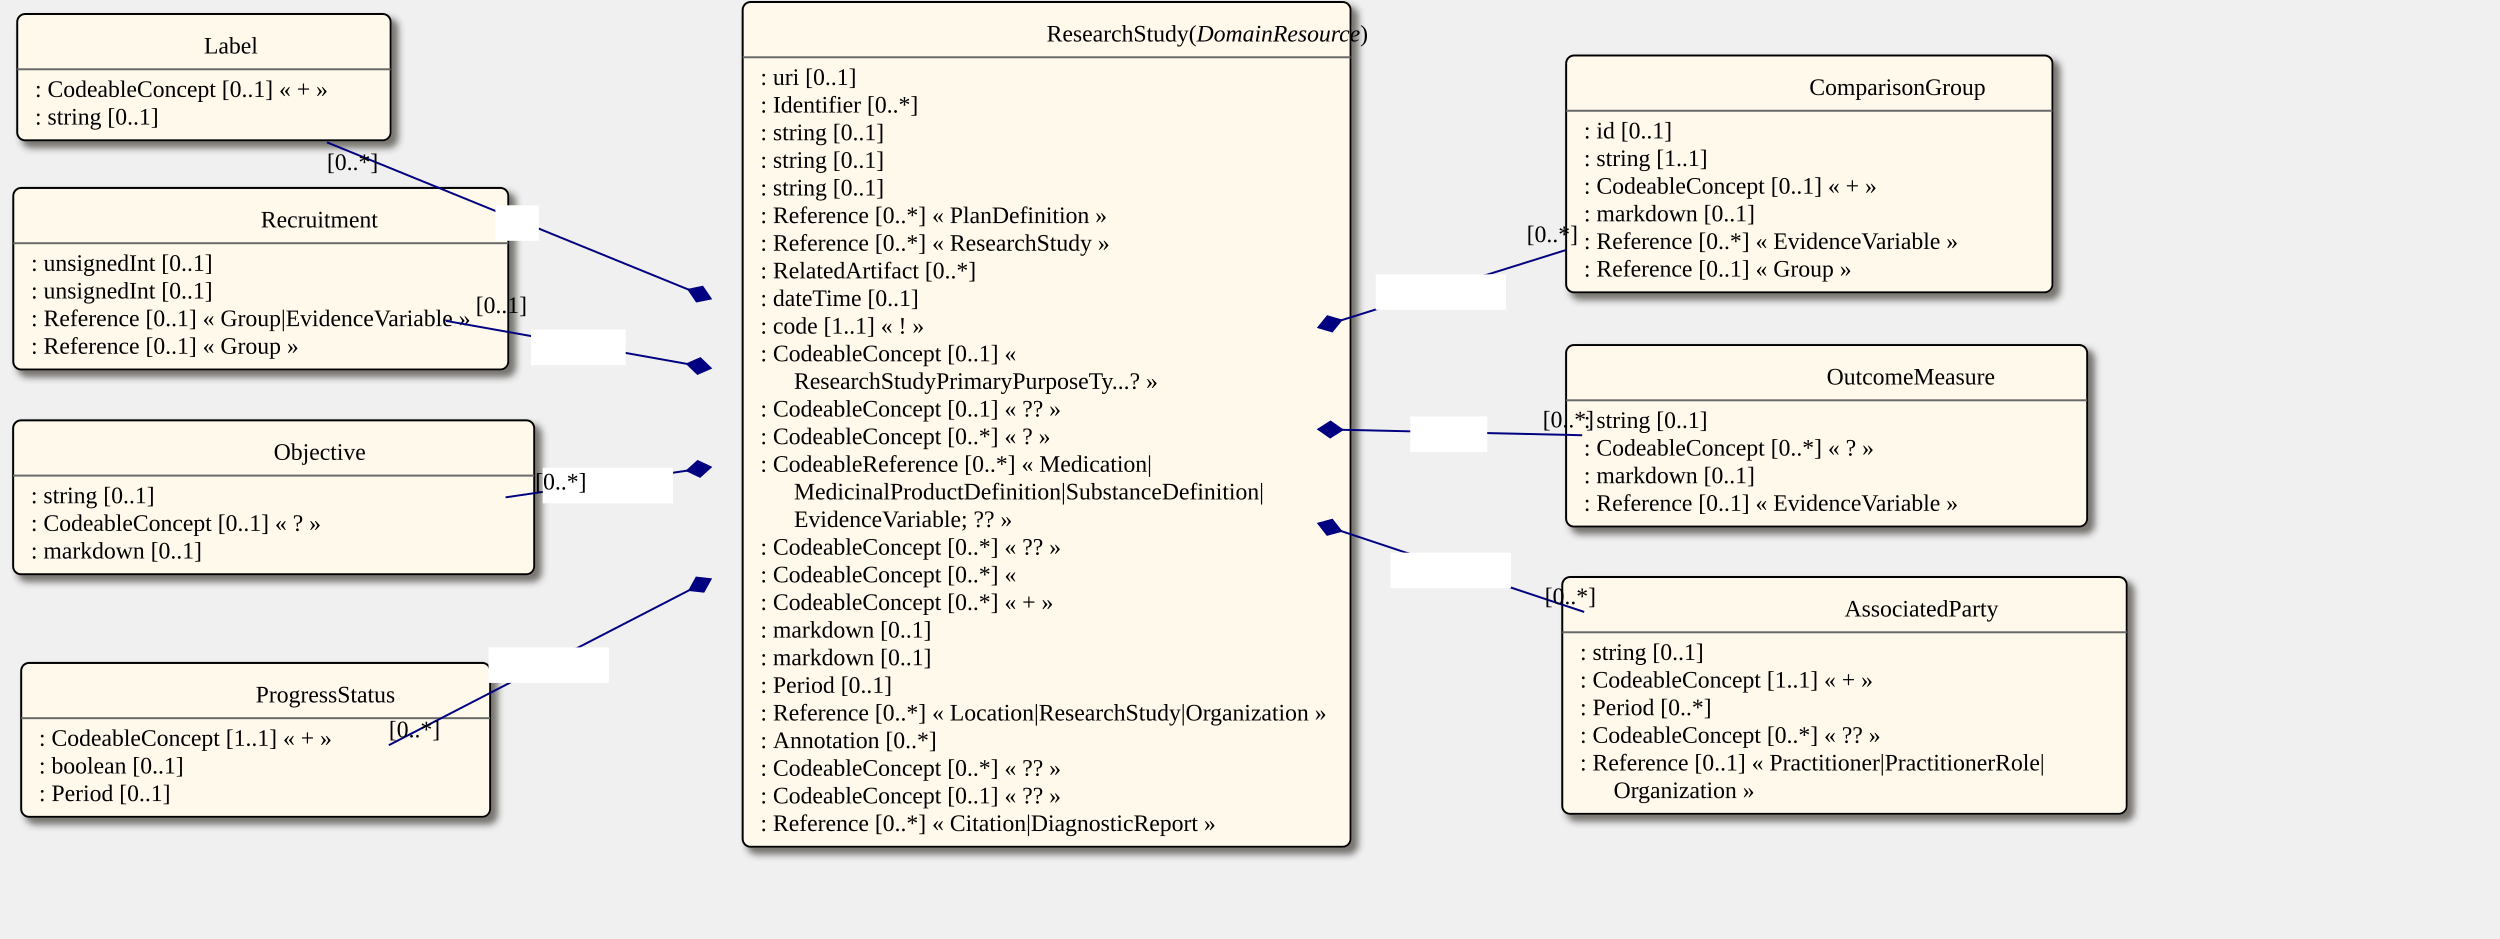
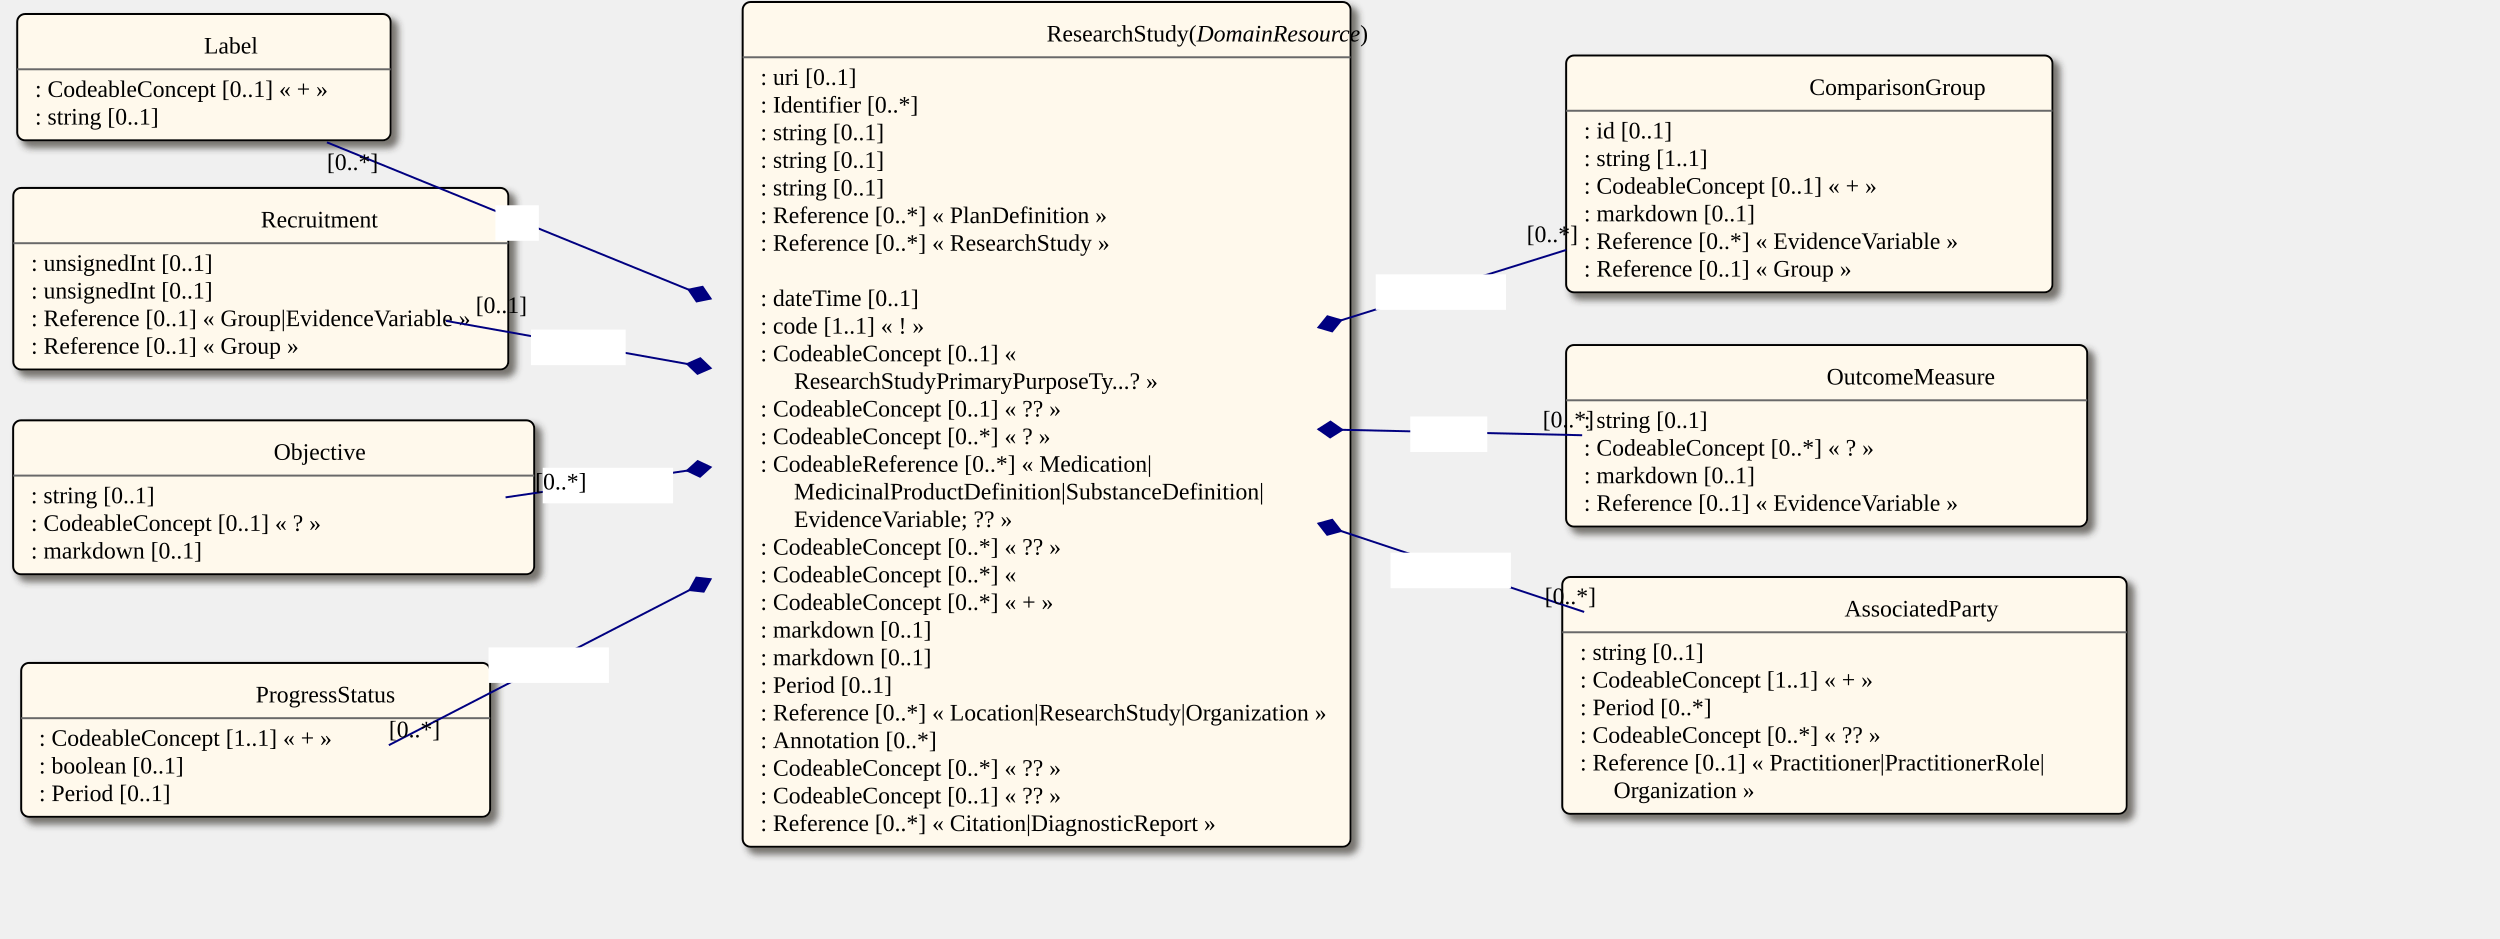
<svg xmlns="http://www.w3.org/2000/svg" xmlns:xlink="http://www.w3.org/1999/xlink" id="n909" version="1.1" width="1266.607" height="475.538">
  <defs id="defs112569">
    <filter id="shadow1" x="-0.028" y="-0.083" width="1.072" height="1.212">
      <feOffset result="offOut" in="SourceGraphic" dx="3" dy="3" id="feOffset112560" />
      <feColorMatrix result="matrixOut" in="offOut" type="matrix" values="0.2 0 0 0 0 0 0.2 0 0 0 0 0 0.2 0 0 0 0 0 1 0" id="feColorMatrix112562" />
      <feGaussianBlur result="blurOut" in="matrixOut" stdDeviation="2" id="feGaussianBlur112564" />
      <feBlend in="SourceGraphic" in2="blurOut" mode="normal" id="feBlend112566" />
    </filter>
  </defs>
  <g id="n910" transform="translate(16.26461,1.016538)">
    <rect id="ResearchStudy" x="360" y="0" rx="4" ry="4" width="308" height="428" filter="url(#shadow1)" style="fill:#fff9ec;stroke:#000000;stroke-width:1" />
    <line id="n911" x1="360" y1="28" x2="668" y2="28" style="stroke:#696969;stroke-width:1" />
    <text id="n912" x="514" y="20" fill="#000000" class="diagram-class-title  diagram-class-resource">ResearchStudy<tspan class="diagram-class-title-link" id="tspan112574">(<a id="n913" xlink:href="domainresource.html#DomainResource" class="diagram-class-reference" style="font-style: italic">DomainResource</a>)</tspan>
    </text>
    <text id="n914" x="366" y="42" fill="#000000" class="diagram-class-detail">
      <a id="n915" xlink:href="researchstudy-definitions.html#ResearchStudy.url" /> : <a id="n916" xlink:href="datatypes.html#uri">uri</a> [0..1]</text>
    <text id="n920" x="366" y="56" fill="#000000" class="diagram-class-detail">
      <a id="n921" xlink:href="researchstudy-definitions.html#ResearchStudy.identifier" /> : <a id="n922" xlink:href="datatypes.html#Identifier">Identifier</a> [0..*]</text>
    <text id="n926" x="366" y="70" fill="#000000" class="diagram-class-detail">
      <a id="n927" xlink:href="researchstudy-definitions.html#ResearchStudy.version" /> : <a id="n928" xlink:href="datatypes.html#string">string</a> [0..1]</text>
    <text id="n932" x="366" y="84" fill="#000000" class="diagram-class-detail">
      <a id="n933" xlink:href="researchstudy-definitions.html#ResearchStudy.name" /> : <a id="n934" xlink:href="datatypes.html#string">string</a> [0..1]</text>
    <text id="n938" x="366" y="98" fill="#000000" class="diagram-class-detail">
      <a id="n939" xlink:href="researchstudy-definitions.html#ResearchStudy.title" /> : <a id="n940" xlink:href="datatypes.html#string">string</a> [0..1]</text>
    <text id="n944" x="366" y="112" fill="#000000" class="diagram-class-detail">
      <a id="n945" xlink:href="researchstudy-definitions.html#ResearchStudy.protocol" /> : <a id="n946" xlink:href="references.html#Reference">Reference</a> [0..*] « <a id="n947" xlink:href="plandefinition.html#PlanDefinition">PlanDefinition</a> »</text>
    <text id="n952" x="366" y="126" fill="#000000" class="diagram-class-detail">
      <a id="n953" xlink:href="researchstudy-definitions.html#ResearchStudy.partOf" /> : <a id="n954" xlink:href="references.html#Reference">Reference</a> [0..*] « <a id="n955" xlink:href="researchstudy.html#ResearchStudy">ResearchStudy</a> »</text>
-     <text id="n960" x="366" y="140" fill="#000000" class="diagram-class-detail">
-       <a id="n961" xlink:href="researchstudy-definitions.html#ResearchStudy.relatedArtifact" /> : <a id="n962" xlink:href="metadatatypes.html#RelatedArtifact">RelatedArtifact</a> [0..*]</text>
    <text id="n966" x="366" y="154" fill="#000000" class="diagram-class-detail">
      <a id="n967" xlink:href="researchstudy-definitions.html#ResearchStudy.date" /> : <a id="n968" xlink:href="datatypes.html#dateTime">dateTime</a> [0..1]</text>
    <text id="n972" x="366" y="168" fill="#000000" class="diagram-class-detail">
      <a id="n973" xlink:href="researchstudy-definitions.html#ResearchStudy.status" /> : <a id="n974" xlink:href="datatypes.html#code">code</a> [1..1] « <a id="n975" xlink:href="valueset-publication-status.html" />! »</text>
    <text id="n982" x="366" y="182" fill="#000000" class="diagram-class-detail">
      <a id="n983" xlink:href="researchstudy-definitions.html#ResearchStudy.primaryPurposeType" /> : <a id="n984" xlink:href="datatypes.html#CodeableConcept">CodeableConcept</a> [0..1] « <a id="n985" xlink:href="valueset-research-study-prim-purp-type.html" />
    </text>
    <text id="n986" x="386" y="196" fill="#000000" class="diagram-class-detail">
      <a id="n987" xlink:href="valueset-research-study-prim-purp-type.html">ResearchStudyPrimaryPurposeTy...</a>? »</text>
    <text id="n994" x="366" y="210" fill="#000000" class="diagram-class-detail">
      <a id="n995" xlink:href="researchstudy-definitions.html#ResearchStudy.phase" /> : <a id="n996" xlink:href="datatypes.html#CodeableConcept">CodeableConcept</a> [0..1] « <a id="n997" xlink:href="valueset-research-study-phase.html" />?? »</text>
    <text id="n1004" x="366" y="224" fill="#000000" class="diagram-class-detail">
      <a id="n1005" xlink:href="researchstudy-definitions.html#ResearchStudy.studyDesign" /> : <a id="n1006" xlink:href="datatypes.html#CodeableConcept">CodeableConcept</a> [0..*] « <a id="n1007" xlink:href="valueset-study-design.html" />? »</text>
    <text id="n1012" x="366" y="238" fill="#000000" class="diagram-class-detail">
      <a id="n1013" xlink:href="researchstudy-definitions.html#ResearchStudy.focus" /> : <a id="n1014" xlink:href="references.html#CodeableReference">CodeableReference</a> [0..*] « <a id="n1015" xlink:href="medication.html#Medication">Medication</a>|</text>
    <text id="n1016" x="386" y="252" fill="#000000" class="diagram-class-detail">
      <a id="n1017" xlink:href="medicinalproductdefinition.html#MedicinalProductDefinition">MedicinalProductDefinition</a>|<a id="n1018" xlink:href="substancedefinition.html#SubstanceDefinition">SubstanceDefinition</a>|</text>
    <text id="n1019" x="386" y="266" fill="#000000" class="diagram-class-detail">
      <a id="n1020" xlink:href="evidencevariable.html#EvidenceVariable">EvidenceVariable</a>; <a id="n1021" xlink:href="valueset-research-study-focus-type.html" />?? »</text>
    <text id="n1034" x="366" y="280" fill="#000000" class="diagram-class-detail">
      <a id="n1035" xlink:href="researchstudy-definitions.html#ResearchStudy.condition" /> : <a id="n1036" xlink:href="datatypes.html#CodeableConcept">CodeableConcept</a> [0..*] « <a id="n1037" xlink:href="valueset-condition-code.html" />?? »</text>
    <text id="n1044" x="366" y="294" fill="#000000" class="diagram-class-detail">
      <a id="n1045" xlink:href="researchstudy-definitions.html#ResearchStudy.keyword" /> : <a id="n1046" xlink:href="datatypes.html#CodeableConcept">CodeableConcept</a> [0..*] « </text>
    <text id="n1050" x="366" y="308" fill="#000000" class="diagram-class-detail">
      <a id="n1051" xlink:href="researchstudy-definitions.html#ResearchStudy.region" /> : <a id="n1052" xlink:href="datatypes.html#CodeableConcept">CodeableConcept</a> [0..*] « <a id="n1053" xlink:href="valueset-jurisdiction.html" />+ »</text>
    <text id="n1060" x="366" y="322" fill="#000000" class="diagram-class-detail">
      <a id="n1061" xlink:href="researchstudy-definitions.html#ResearchStudy.descriptionSummary" /> : <a id="n1062" xlink:href="datatypes.html#markdown">markdown</a> [0..1]</text>
    <text id="n1066" x="366" y="336" fill="#000000" class="diagram-class-detail">
      <a id="n1067" xlink:href="researchstudy-definitions.html#ResearchStudy.description" /> : <a id="n1068" xlink:href="datatypes.html#markdown">markdown</a> [0..1]</text>
    <text id="n1072" x="366" y="350" fill="#000000" class="diagram-class-detail">
      <a id="n1073" xlink:href="researchstudy-definitions.html#ResearchStudy.period" /> : <a id="n1074" xlink:href="datatypes.html#Period">Period</a> [0..1]</text>
    <text id="n1078" x="366" y="364" fill="#000000" class="diagram-class-detail">
      <a id="n1079" xlink:href="researchstudy-definitions.html#ResearchStudy.site" /> : <a id="n1080" xlink:href="references.html#Reference">Reference</a> [0..*] « <a id="n1081" xlink:href="location.html#Location">Location</a>|<a id="n1082" xlink:href="researchstudy.html#ResearchStudy">ResearchStudy</a>|<a id="n1083" xlink:href="organization.html#Organization">Organization</a> »</text>
    <text id="n1090" x="366" y="378" fill="#000000" class="diagram-class-detail">
      <a id="n1091" xlink:href="researchstudy-definitions.html#ResearchStudy.note" /> : <a id="n1092" xlink:href="datatypes.html#Annotation">Annotation</a> [0..*]</text>
    <text id="n1096" x="366" y="392" fill="#000000" class="diagram-class-detail">
      <a id="n1097" xlink:href="researchstudy-definitions.html#ResearchStudy.classifier" /> : <a id="n1098" xlink:href="datatypes.html#CodeableConcept">CodeableConcept</a> [0..*] « <a id="n1099" xlink:href="valueset-research-study-classifiers.html" />?? »</text>
    <text id="n1106" x="366" y="406" fill="#000000" class="diagram-class-detail">
      <a id="n1107" xlink:href="researchstudy-definitions.html#ResearchStudy.whyStopped" /> : <a id="n1108" xlink:href="datatypes.html#CodeableConcept">CodeableConcept</a> [0..1] « <a id="n1109" xlink:href="valueset-research-study-reason-stopped.html" />?? »</text>
    <text id="n1116" x="366" y="420" fill="#000000" class="diagram-class-detail">
      <a id="n1117" xlink:href="researchstudy-definitions.html#ResearchStudy.result" /> : <a id="n1118" xlink:href="references.html#Reference">Reference</a> [0..*] « <a id="n1119" xlink:href="citation.html#Citation">Citation</a>|<a id="n1120" xlink:href="diagnosticreport.html#DiagnosticReport">DiagnosticReport</a> »</text>
  </g>
  <g id="n1128" transform="translate(16.26461,-1.016538)">
    <rect id="ResearchStudy.label" x="-7.538" y="8.116" rx="4" ry="4" width="189.2" height="64" filter="url(#shadow1)" style="fill:#fff9ec;stroke:#000000;stroke-width:1" />
    <line id="n1129" x1="-7.538" y1="36.116" x2="181.662" y2="36.116" style="stroke:#696969;stroke-width:1" />
    <text id="n1130" x="87.062" y="28.116" fill="#000000" class="diagram-class-title">Label</text>
    <text id="n1131" x="-1.538" y="50.116" fill="#000000" class="diagram-class-detail">
      <a id="n1132" xlink:href="researchstudy-definitions.html#ResearchStudy.label.type" /> : <a id="n1133" xlink:href="datatypes.html#CodeableConcept">CodeableConcept</a> [0..1] « <a id="n1134" xlink:href="valueset-title-type.html" />+ »</text>
    <text id="n1141" x="-1.538" y="64.116" fill="#000000" class="diagram-class-detail">
      <a id="n1142" xlink:href="researchstudy-definitions.html#ResearchStudy.label.value" /> : <a id="n1143" xlink:href="datatypes.html#string">string</a> [0..1]</text>
  </g>
  <g id="n1147" transform="translate(821.3629,79.28998)">
    <rect id="ResearchStudy.associatedParty" x="-29.856" y="213.047" rx="4" ry="4" width="286" height="120" filter="url(#shadow1)" style="fill:#fff9ec;stroke:#000000;stroke-width:1" />
    <line id="n1148" x1="-29.856" y1="241.047" x2="256.144" y2="241.047" style="stroke:#696969;stroke-width:1" />
    <text id="n1149" x="113.144" y="233.047" fill="#000000" class="diagram-class-title">AssociatedParty</text>
    <text id="n1150" x="-23.856" y="255.047" fill="#000000" class="diagram-class-detail">
      <a id="n1151" xlink:href="researchstudy-definitions.html#ResearchStudy.associatedParty.name" /> : <a id="n1152" xlink:href="datatypes.html#string">string</a> [0..1]</text>
    <text id="n1156" x="-23.856" y="269.047" fill="#000000" class="diagram-class-detail">
      <a id="n1157" xlink:href="researchstudy-definitions.html#ResearchStudy.associatedParty.role" /> : <a id="n1158" xlink:href="datatypes.html#CodeableConcept">CodeableConcept</a> [1..1] « <a id="n1159" xlink:href="valueset-research-study-party-role.html" />+ »</text>
    <text id="n1166" x="-23.856" y="283.047" fill="#000000" class="diagram-class-detail">
      <a id="n1167" xlink:href="researchstudy-definitions.html#ResearchStudy.associatedParty.period" /> : <a id="n1168" xlink:href="datatypes.html#Period">Period</a> [0..*]</text>
    <text id="n1172" x="-23.856" y="297.047" fill="#000000" class="diagram-class-detail">
      <a id="n1173" xlink:href="researchstudy-definitions.html#ResearchStudy.associatedParty.classifier" /> : <a id="n1174" xlink:href="datatypes.html#CodeableConcept">CodeableConcept</a> [0..*] « <a id="n1175" xlink:href="valueset-research-study-party-organization-type.html" />?? »</text>
    <text id="n1182" x="-23.856" y="311.047" fill="#000000" class="diagram-class-detail">
      <a id="n1183" xlink:href="researchstudy-definitions.html#ResearchStudy.associatedParty.party" /> : <a id="n1184" xlink:href="references.html#Reference">Reference</a> [0..1] « <a id="n1185" xlink:href="practitioner.html#Practitioner">Practitioner</a>|<a id="n1186" xlink:href="practitionerrole.html#PractitionerRole">PractitionerRole</a>|</text>
    <text id="n1187" x="-3.856" y="325.047" fill="#000000" class="diagram-class-detail">
      <a id="n1188" xlink:href="organization.html#Organization">Organization</a> »</text>
  </g>
  <g id="n1196" transform="translate(8.132306,-41.67807)">
    <rect id="ResearchStudy.progressStatus" x="2.607" y="377.538" rx="4" ry="4" width="237.6" height="78" filter="url(#shadow1)" style="fill:#fff9ec;stroke:#000000;stroke-width:1" />
    <line id="n1197" x1="2.607" y1="405.538" x2="240.207" y2="405.538" style="stroke:#696969;stroke-width:1" />
    <text id="n1198" x="121.407" y="397.538" fill="#000000" class="diagram-class-title">ProgressStatus</text>
    <text id="n1199" x="8.607" y="419.538" fill="#000000" class="diagram-class-detail">
      <a id="n1200" xlink:href="researchstudy-definitions.html#ResearchStudy.progressStatus.state" /> : <a id="n1201" xlink:href="datatypes.html#CodeableConcept">CodeableConcept</a> [1..1] « <a id="n1202" xlink:href="valueset-research-study-status.html" />+ »</text>
    <text id="n1209" x="8.607" y="433.538" fill="#000000" class="diagram-class-detail">
      <a id="n1210" xlink:href="researchstudy-definitions.html#ResearchStudy.progressStatus.actual" /> : <a id="n1211" xlink:href="datatypes.html#boolean">boolean</a> [0..1]</text>
    <text id="n1215" x="8.607" y="447.538" fill="#000000" class="diagram-class-detail">
      <a id="n1216" xlink:href="researchstudy-definitions.html#ResearchStudy.progressStatus.period" /> : <a id="n1217" xlink:href="datatypes.html#Period">Period</a> [0..1]</text>
  </g>
  <g id="n1221" transform="translate(31.51269,1.016538)">
    <rect id="ResearchStudy.recruitment" x="-24.783" y="94.202" rx="4" ry="4" width="250.8" height="92" filter="url(#shadow1)" style="fill:#fff9ec;stroke:#000000;stroke-width:1" />
    <line id="n1222" x1="-24.783" y1="122.202" x2="226.017" y2="122.202" style="stroke:#696969;stroke-width:1" />
    <text id="n1223" x="100.617" y="114.202" fill="#000000" class="diagram-class-title">Recruitment</text>
    <text id="n1224" x="-18.783" y="136.202" fill="#000000" class="diagram-class-detail">
      <a id="n1225" xlink:href="researchstudy-definitions.html#ResearchStudy.recruitment.targetNumber" /> : <a id="n1226" xlink:href="datatypes.html#unsignedInt">unsignedInt</a> [0..1]</text>
    <text id="n1230" x="-18.783" y="150.202" fill="#000000" class="diagram-class-detail">
      <a id="n1231" xlink:href="researchstudy-definitions.html#ResearchStudy.recruitment.actualNumber" /> : <a id="n1232" xlink:href="datatypes.html#unsignedInt">unsignedInt</a> [0..1]</text>
    <text id="n1236" x="-18.783" y="164.202" fill="#000000" class="diagram-class-detail">
      <a id="n1237" xlink:href="researchstudy-definitions.html#ResearchStudy.recruitment.eligibility" /> : <a id="n1238" xlink:href="references.html#Reference">Reference</a> [0..1] « <a id="n1239" xlink:href="group.html#Group">Group</a>|<a id="n1240" xlink:href="evidencevariable.html#EvidenceVariable">EvidenceVariable</a> »</text>
    <text id="n1246" x="-18.783" y="178.202" fill="#000000" class="diagram-class-detail">
      <a id="n1247" xlink:href="researchstudy-definitions.html#ResearchStudy.recruitment.actualGroup" /> : <a id="n1248" xlink:href="references.html#Reference">Reference</a> [0..1] « <a id="n1249" xlink:href="group.html#Group">Group</a> »</text>
  </g>
  <g id="n1254">
    <rect id="ResearchStudy.comparisonGroup" x="793.477" y="28.119" rx="4" ry="4" width="246.4" height="120.0" filter="url(#shadow1)" style="fill:#fff9ec;stroke:black;stroke-width:1" />
    <line id="n1255" x1="793.477" y1="56.119" x2="1039.877" y2="56.119" style="stroke:dimgrey;stroke-width:1" />
    <text id="n1256" x="916.677" y="48.119" fill="black" class="diagram-class-title">ComparisonGroup</text>
    <text id="n1257" x="799.477" y="70.119" fill="black" class="diagram-class-detail">
      <a id="n1258" xlink:href="researchstudy-definitions.html#ResearchStudy.comparisonGroup.linkId" /> : <a id="n1259" xlink:href="datatypes.html#id">id</a> [0..1]</text>
    <text id="n1263" x="799.477" y="84.119" fill="black" class="diagram-class-detail">
      <a id="n1264" xlink:href="researchstudy-definitions.html#ResearchStudy.comparisonGroup.name" /> : <a id="n1265" xlink:href="datatypes.html#string">string</a> [1..1]</text>
    <text id="n1269" x="799.477" y="98.119" fill="black" class="diagram-class-detail">
      <a id="n1270" xlink:href="researchstudy-definitions.html#ResearchStudy.comparisonGroup.type" /> : <a id="n1271" xlink:href="datatypes.html#CodeableConcept">CodeableConcept</a> [0..1] « <a id="n1272" xlink:href="valueset-research-study-arm-type.html" />+ »</text>
    <text id="n1279" x="799.477" y="112.119" fill="black" class="diagram-class-detail">
      <a id="n1280" xlink:href="researchstudy-definitions.html#ResearchStudy.comparisonGroup.description" /> : <a id="n1281" xlink:href="datatypes.html#markdown">markdown</a> [0..1]</text>
    <text id="n1285" x="799.477" y="126.119" fill="black" class="diagram-class-detail">
      <a id="n1286" xlink:href="researchstudy-definitions.html#ResearchStudy.comparisonGroup.intendedExposure" /> : <a id="n1287" xlink:href="references.html#Reference">Reference</a> [0..*] « <a id="n1288" xlink:href="evidencevariable.html#EvidenceVariable">EvidenceVariable</a> »</text>
    <text id="n1293" x="799.477" y="140.119" fill="black" class="diagram-class-detail">
      <a id="n1294" xlink:href="researchstudy-definitions.html#ResearchStudy.comparisonGroup.observedGroup" /> : <a id="n1295" xlink:href="references.html#Reference">Reference</a> [0..1] « <a id="n1296" xlink:href="group.html#Group">Group</a> »</text>
  </g>
  <g id="n1301" transform="translate(-794.9329,28.46307)">
    <rect id="ResearchStudy.objective" x="801.592" y="184.494" rx="4" ry="4" width="264" height="78" filter="url(#shadow1)" style="fill:#fff9ec;stroke:#000000;stroke-width:1" />
    <line id="n1302" x1="801.592" y1="212.494" x2="1065.592" y2="212.494" style="stroke:#696969;stroke-width:1" />
    <text id="n1303" x="933.592" y="204.494" fill="#000000" class="diagram-class-title">Objective</text>
    <text id="n1304" x="807.592" y="226.494" fill="#000000" class="diagram-class-detail">
      <a id="n1305" xlink:href="researchstudy-definitions.html#ResearchStudy.objective.name" /> : <a id="n1306" xlink:href="datatypes.html#string">string</a> [0..1]</text>
    <text id="n1310" x="807.592" y="240.494" fill="#000000" class="diagram-class-detail">
      <a id="n1311" xlink:href="researchstudy-definitions.html#ResearchStudy.objective.type" /> : <a id="n1312" xlink:href="datatypes.html#CodeableConcept">CodeableConcept</a> [0..1] « <a id="n1313" xlink:href="valueset-research-study-objective-type.html" />? »</text>
    <text id="n1318" x="807.592" y="254.494" fill="#000000" class="diagram-class-detail">
      <a id="n1319" xlink:href="researchstudy-definitions.html#ResearchStudy.objective.description" /> : <a id="n1320" xlink:href="datatypes.html#markdown">markdown</a> [0..1]</text>
  </g>
  <g id="n1324" transform="translate(-9.148844,-133.1665)">
    <rect id="ResearchStudy.outcomeMeasure" x="802.607" y="307.971" rx="4" ry="4" width="264" height="92" filter="url(#shadow1)" style="fill:#fff9ec;stroke:#000000;stroke-width:1" />
    <line id="n1325" x1="802.607" y1="335.971" x2="1066.607" y2="335.971" style="stroke:#696969;stroke-width:1" />
    <text id="n1326" x="934.607" y="327.971" fill="#000000" class="diagram-class-title">OutcomeMeasure</text>
    <text id="n1327" x="808.607" y="349.971" fill="#000000" class="diagram-class-detail">
      <a id="n1328" xlink:href="researchstudy-definitions.html#ResearchStudy.outcomeMeasure.name" /> : <a id="n1329" xlink:href="datatypes.html#string">string</a> [0..1]</text>
    <text id="n1333" x="808.607" y="363.971" fill="#000000" class="diagram-class-detail">
      <a id="n1334" xlink:href="researchstudy-definitions.html#ResearchStudy.outcomeMeasure.type" /> : <a id="n1335" xlink:href="datatypes.html#CodeableConcept">CodeableConcept</a> [0..*] « <a id="n1336" xlink:href="valueset-research-study-objective-type.html" />? »</text>
    <text id="n1341" x="808.607" y="377.971" fill="#000000" class="diagram-class-detail">
      <a id="n1342" xlink:href="researchstudy-definitions.html#ResearchStudy.outcomeMeasure.description" /> : <a id="n1343" xlink:href="datatypes.html#markdown">markdown</a> [0..1]</text>
    <text id="n1347" x="808.607" y="391.971" fill="#000000" class="diagram-class-detail">
      <a id="n1348" xlink:href="researchstudy-definitions.html#ResearchStudy.outcomeMeasure.reference" /> : <a id="n1349" xlink:href="references.html#Reference">Reference</a> [0..1] « <a id="n1350" xlink:href="evidencevariable.html#EvidenceVariable">EvidenceVariable</a> »</text>
  </g>
  <line id="n1355" x1="360.0" y1="151.278" x2="165.632" y2="72.116" style="stroke:navy;stroke-width:1" />
  <polygon id="n1356" points="360.0,151.278 366.0,155.278 372.0,151.278 366.0,147.278 360.0,151.278" style="fill:navy;stroke:navy;stroke-width:1" transform="rotate(-157.8398 360.0 151.2784)" />
  <rect id="n1357" x="251.0" y="104.0" width="22.0" height="18.0" style="fill:white;stroke:black;stroke-width:0" />
  <text id="n1358" x="262.0" y="114.0" fill="black" class="diagram-class-linkage">
    <a id="n1359" xlink:href="researchstudy-definitions.html#ResearchStudy.label" />
  </text>
  <text id="n1360" x="165.632" y="86.116" fill="black" class="diagram-class-linkage">[0..*]</text>
  <line id="n1361" x1="360.0" y1="236.684" x2="256.144" y2="251.982" style="stroke:navy;stroke-width:1" />
  <polygon id="n1362" points="360.0,236.684 366.0,240.684 372.0,236.684 366.0,232.684 360.0,236.684" style="fill:navy;stroke:navy;stroke-width:1" transform="rotate(171.6205 360.0 236.6844)" />
  <rect id="n1363" x="275.0" y="237.0" width="66.0" height="18.0" style="fill:white;stroke:black;stroke-width:0" />
  <text id="n1364" x="308.0" y="247.0" fill="black" class="diagram-class-linkage">
    <a id="n1365" xlink:href="researchstudy-definitions.html#ResearchStudy.associatedParty" />
  </text>
  <text id="n1366" x="271.144" y="247.982" fill="black" class="diagram-class-linkage">[0..*]</text>
  <line id="n1367" x1="360.0" y1="293.448" x2="197.003" y2="377.538" style="stroke:navy;stroke-width:1" />
  <polygon id="n1368" points="360.0,293.448 366.0,297.448 372.0,293.448 366.0,289.448 360.0,293.448" style="fill:navy;stroke:navy;stroke-width:1" transform="rotate(152.7109 360.0 293.4482)" />
  <rect id="n1369" x="247.5" y="328.0" width="61.0" height="18.0" style="fill:white;stroke:black;stroke-width:0" />
  <text id="n1370" x="278.0" y="338.0" fill="black" class="diagram-class-linkage">
    <a id="n1371" xlink:href="researchstudy-definitions.html#ResearchStudy.progressStatus" />
  </text>
  <text id="n1372" x="197.003" y="373.538" fill="black" class="diagram-class-linkage">[0..*]</text>
  <line id="n1373" x1="360.0" y1="186.508" x2="226.017" y2="162.589" style="stroke:navy;stroke-width:1" />
  <polygon id="n1374" points="360.0,186.508 366.0,190.508 372.0,186.508 366.0,182.508 360.0,186.508" style="fill:navy;stroke:navy;stroke-width:1" transform="rotate(-169.8781 360.0 186.5077)" />
  <rect id="n1375" x="269.0" y="167.0" width="48.0" height="18.0" style="fill:white;stroke:black;stroke-width:0" />
  <text id="n1376" x="293.0" y="177.0" fill="black" class="diagram-class-linkage">
    <a id="n1377" xlink:href="researchstudy-definitions.html#ResearchStudy.recruitment" />
  </text>
  <text id="n1378" x="241.017" y="158.589" fill="black" class="diagram-class-linkage">[0..1]</text>
  <line id="n1379" x1="668.0" y1="165.858" x2="793.477" y2="126.632" style="stroke:navy;stroke-width:1" />
  <polygon id="n1380" points="668.0,165.858 674.0,169.858 680.0,165.858 674.0,161.858 668.0,165.858" style="fill:navy;stroke:navy;stroke-width:1" transform="rotate(-17.35982 668.0 165.8579)" />
  <rect id="n1381" x="697.0" y="139.0" width="66.0" height="18.0" style="fill:white;stroke:black;stroke-width:0" />
  <text id="n1382" x="730.0" y="149.0" fill="black" class="diagram-class-linkage">
    <a id="n1383" xlink:href="researchstudy-definitions.html#ResearchStudy.comparisonGroup" />
  </text>
  <text id="n1384" x="773.477" y="122.632" fill="black" class="diagram-class-linkage">[0..*]</text>
  <line id="n1385" x1="668.0" y1="217.485" x2="801.592" y2="220.508" style="stroke:navy;stroke-width:1" />
  <polygon id="n1386" points="668.0,217.485 674.0,221.485 680.0,217.485 674.0,213.485 668.0,217.485" style="fill:navy;stroke:navy;stroke-width:1" transform="rotate(1.296247 668.0 217.4847)" />
  <rect id="n1387" x="714.5" y="211.0" width="39.0" height="18.0" style="fill:white;stroke:black;stroke-width:0" />
  <text id="n1388" x="734.0" y="221.0" fill="black" class="diagram-class-linkage">
    <a id="n1389" xlink:href="researchstudy-definitions.html#ResearchStudy.objective" />
  </text>
  <text id="n1390" x="781.592" y="216.508" fill="black" class="diagram-class-linkage">[0..*]</text>
  <line id="n1391" x1="668.0" y1="265.249" x2="802.607" y2="310.044" style="stroke:navy;stroke-width:1" />
  <polygon id="n1392" points="668.0,265.249 674.0,269.249 680.0,265.249 674.0,261.249 668.0,265.249" style="fill:navy;stroke:navy;stroke-width:1" transform="rotate(18.40661 668.0 265.2487)" />
  <rect id="n1393" x="704.5" y="280.0" width="61.0" height="18.0" style="fill:white;stroke:black;stroke-width:0" />
  <text id="n1394" x="735.0" y="290.0" fill="black" class="diagram-class-linkage">
    <a id="n1395" xlink:href="researchstudy-definitions.html#ResearchStudy.outcomeMeasure" />
  </text>
  <text id="n1396" x="782.607" y="306.044" fill="black" class="diagram-class-linkage">[0..*]</text>
</svg>
